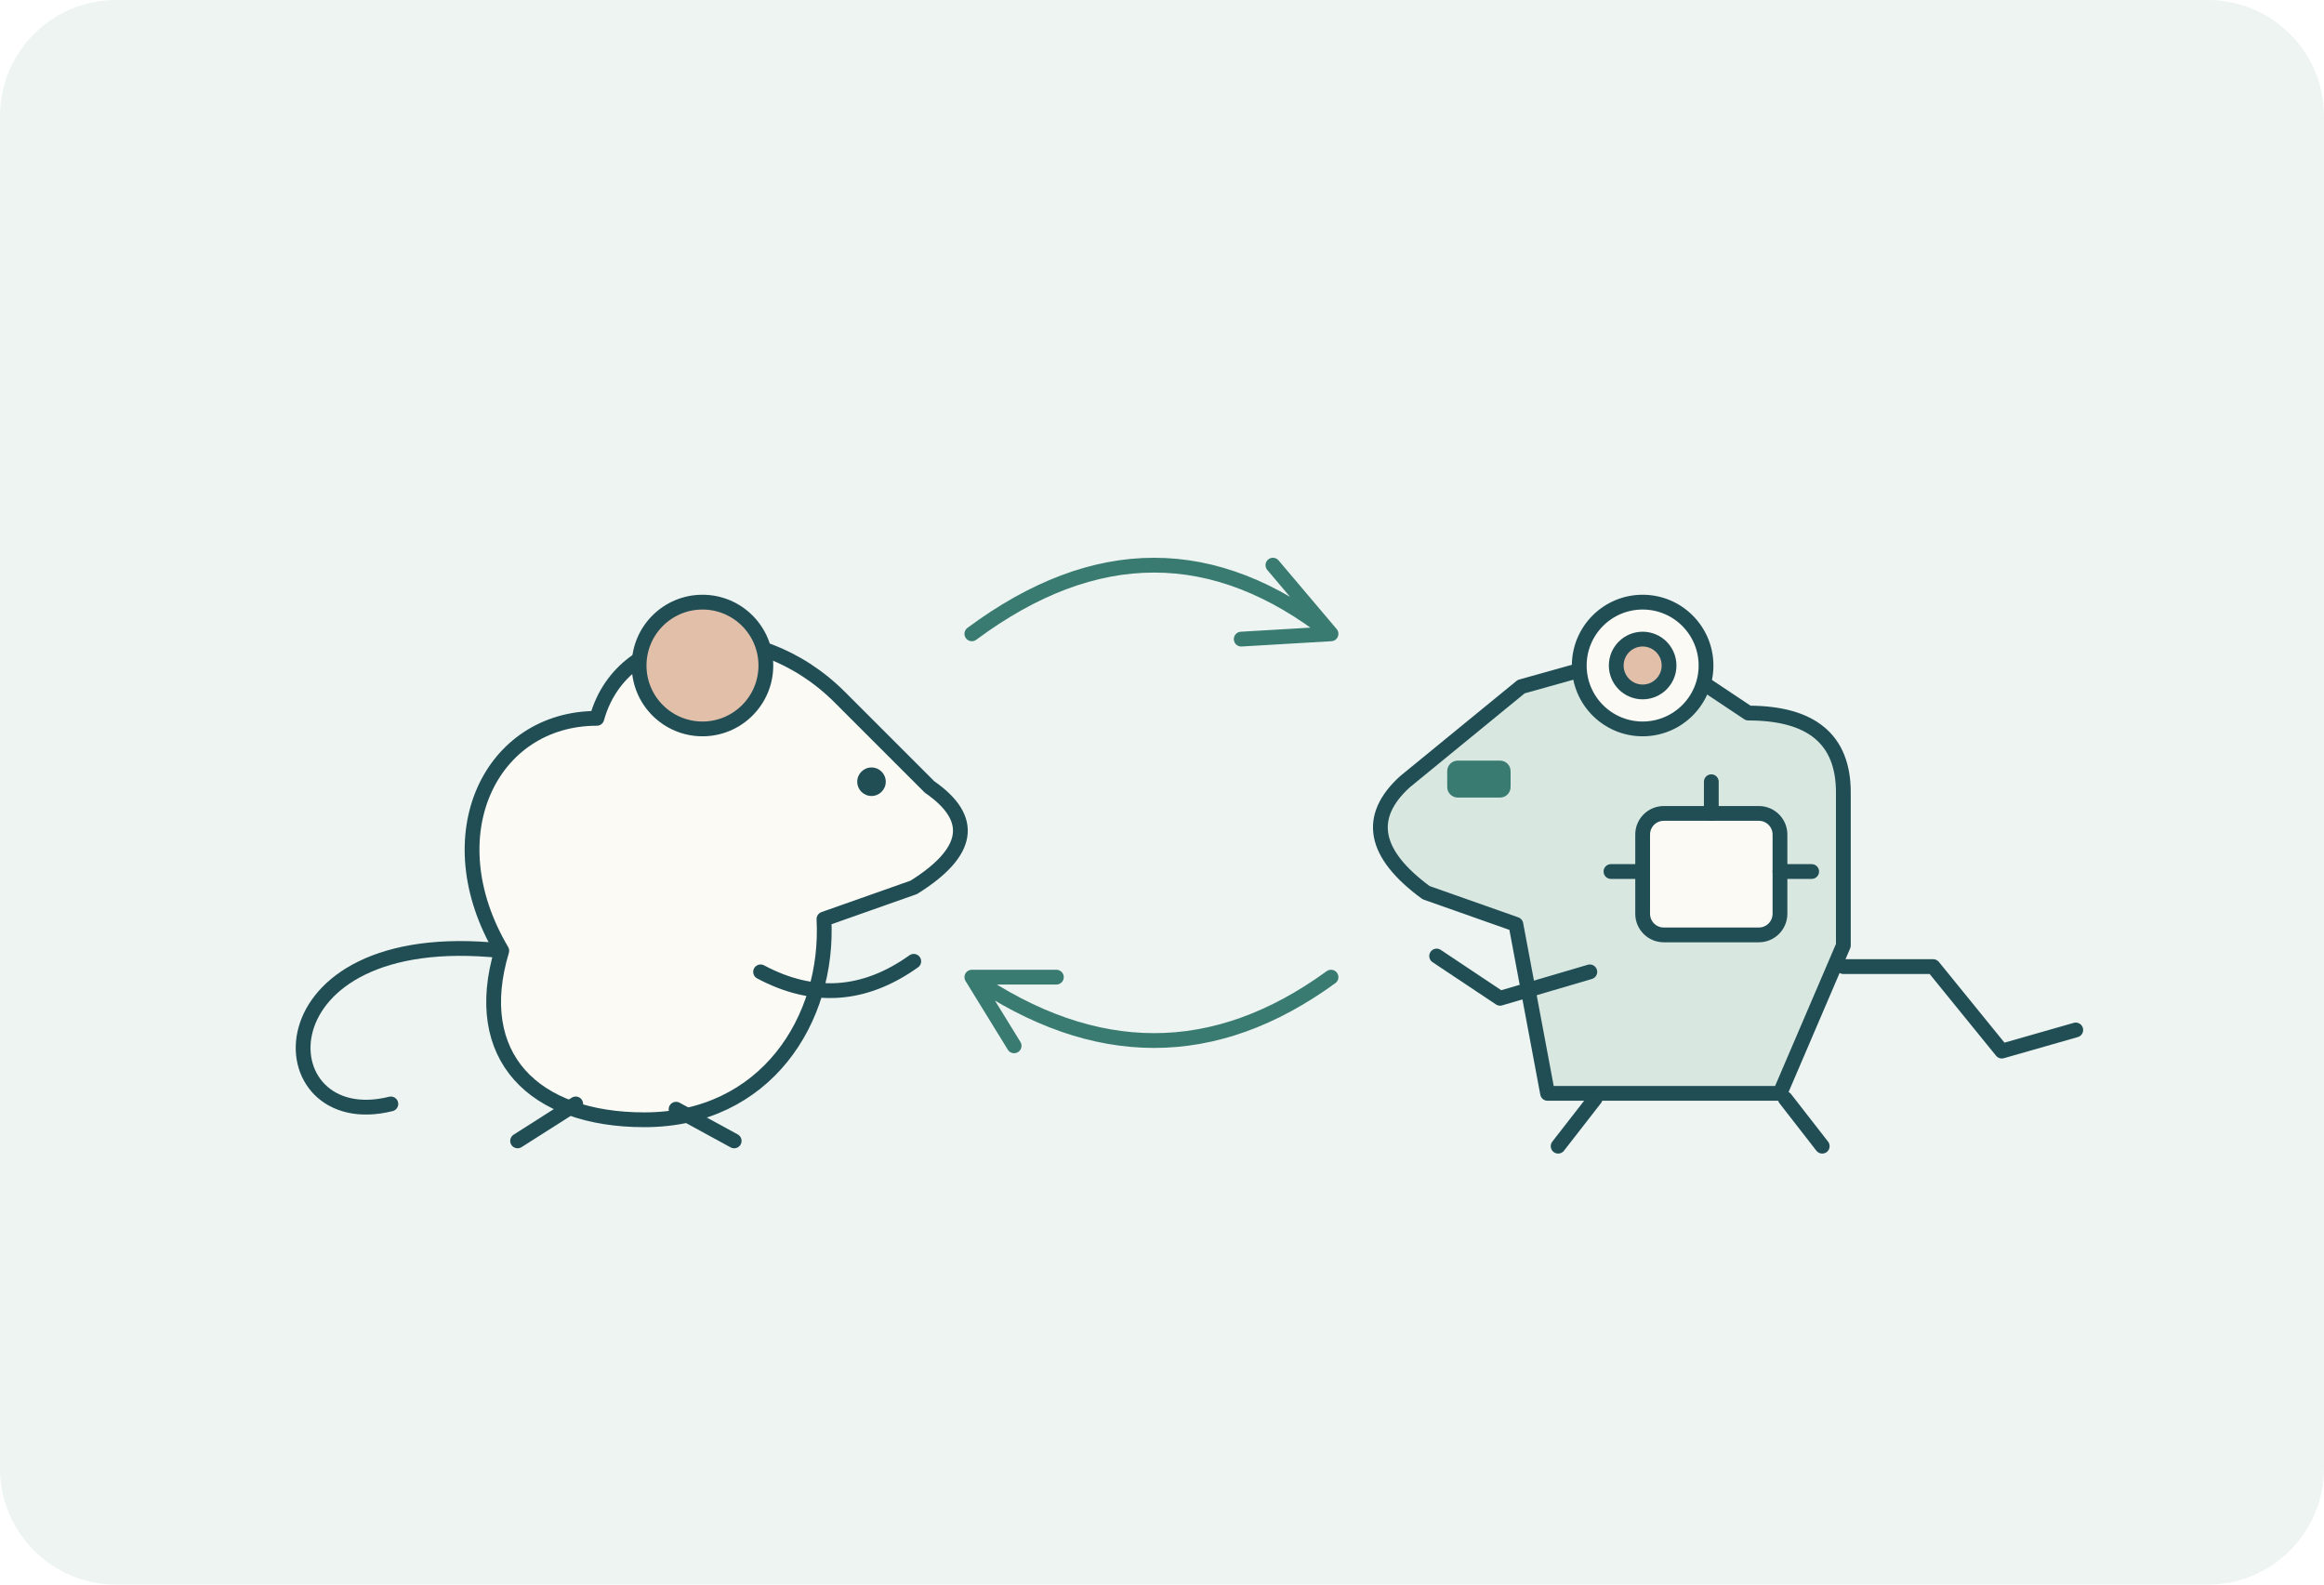
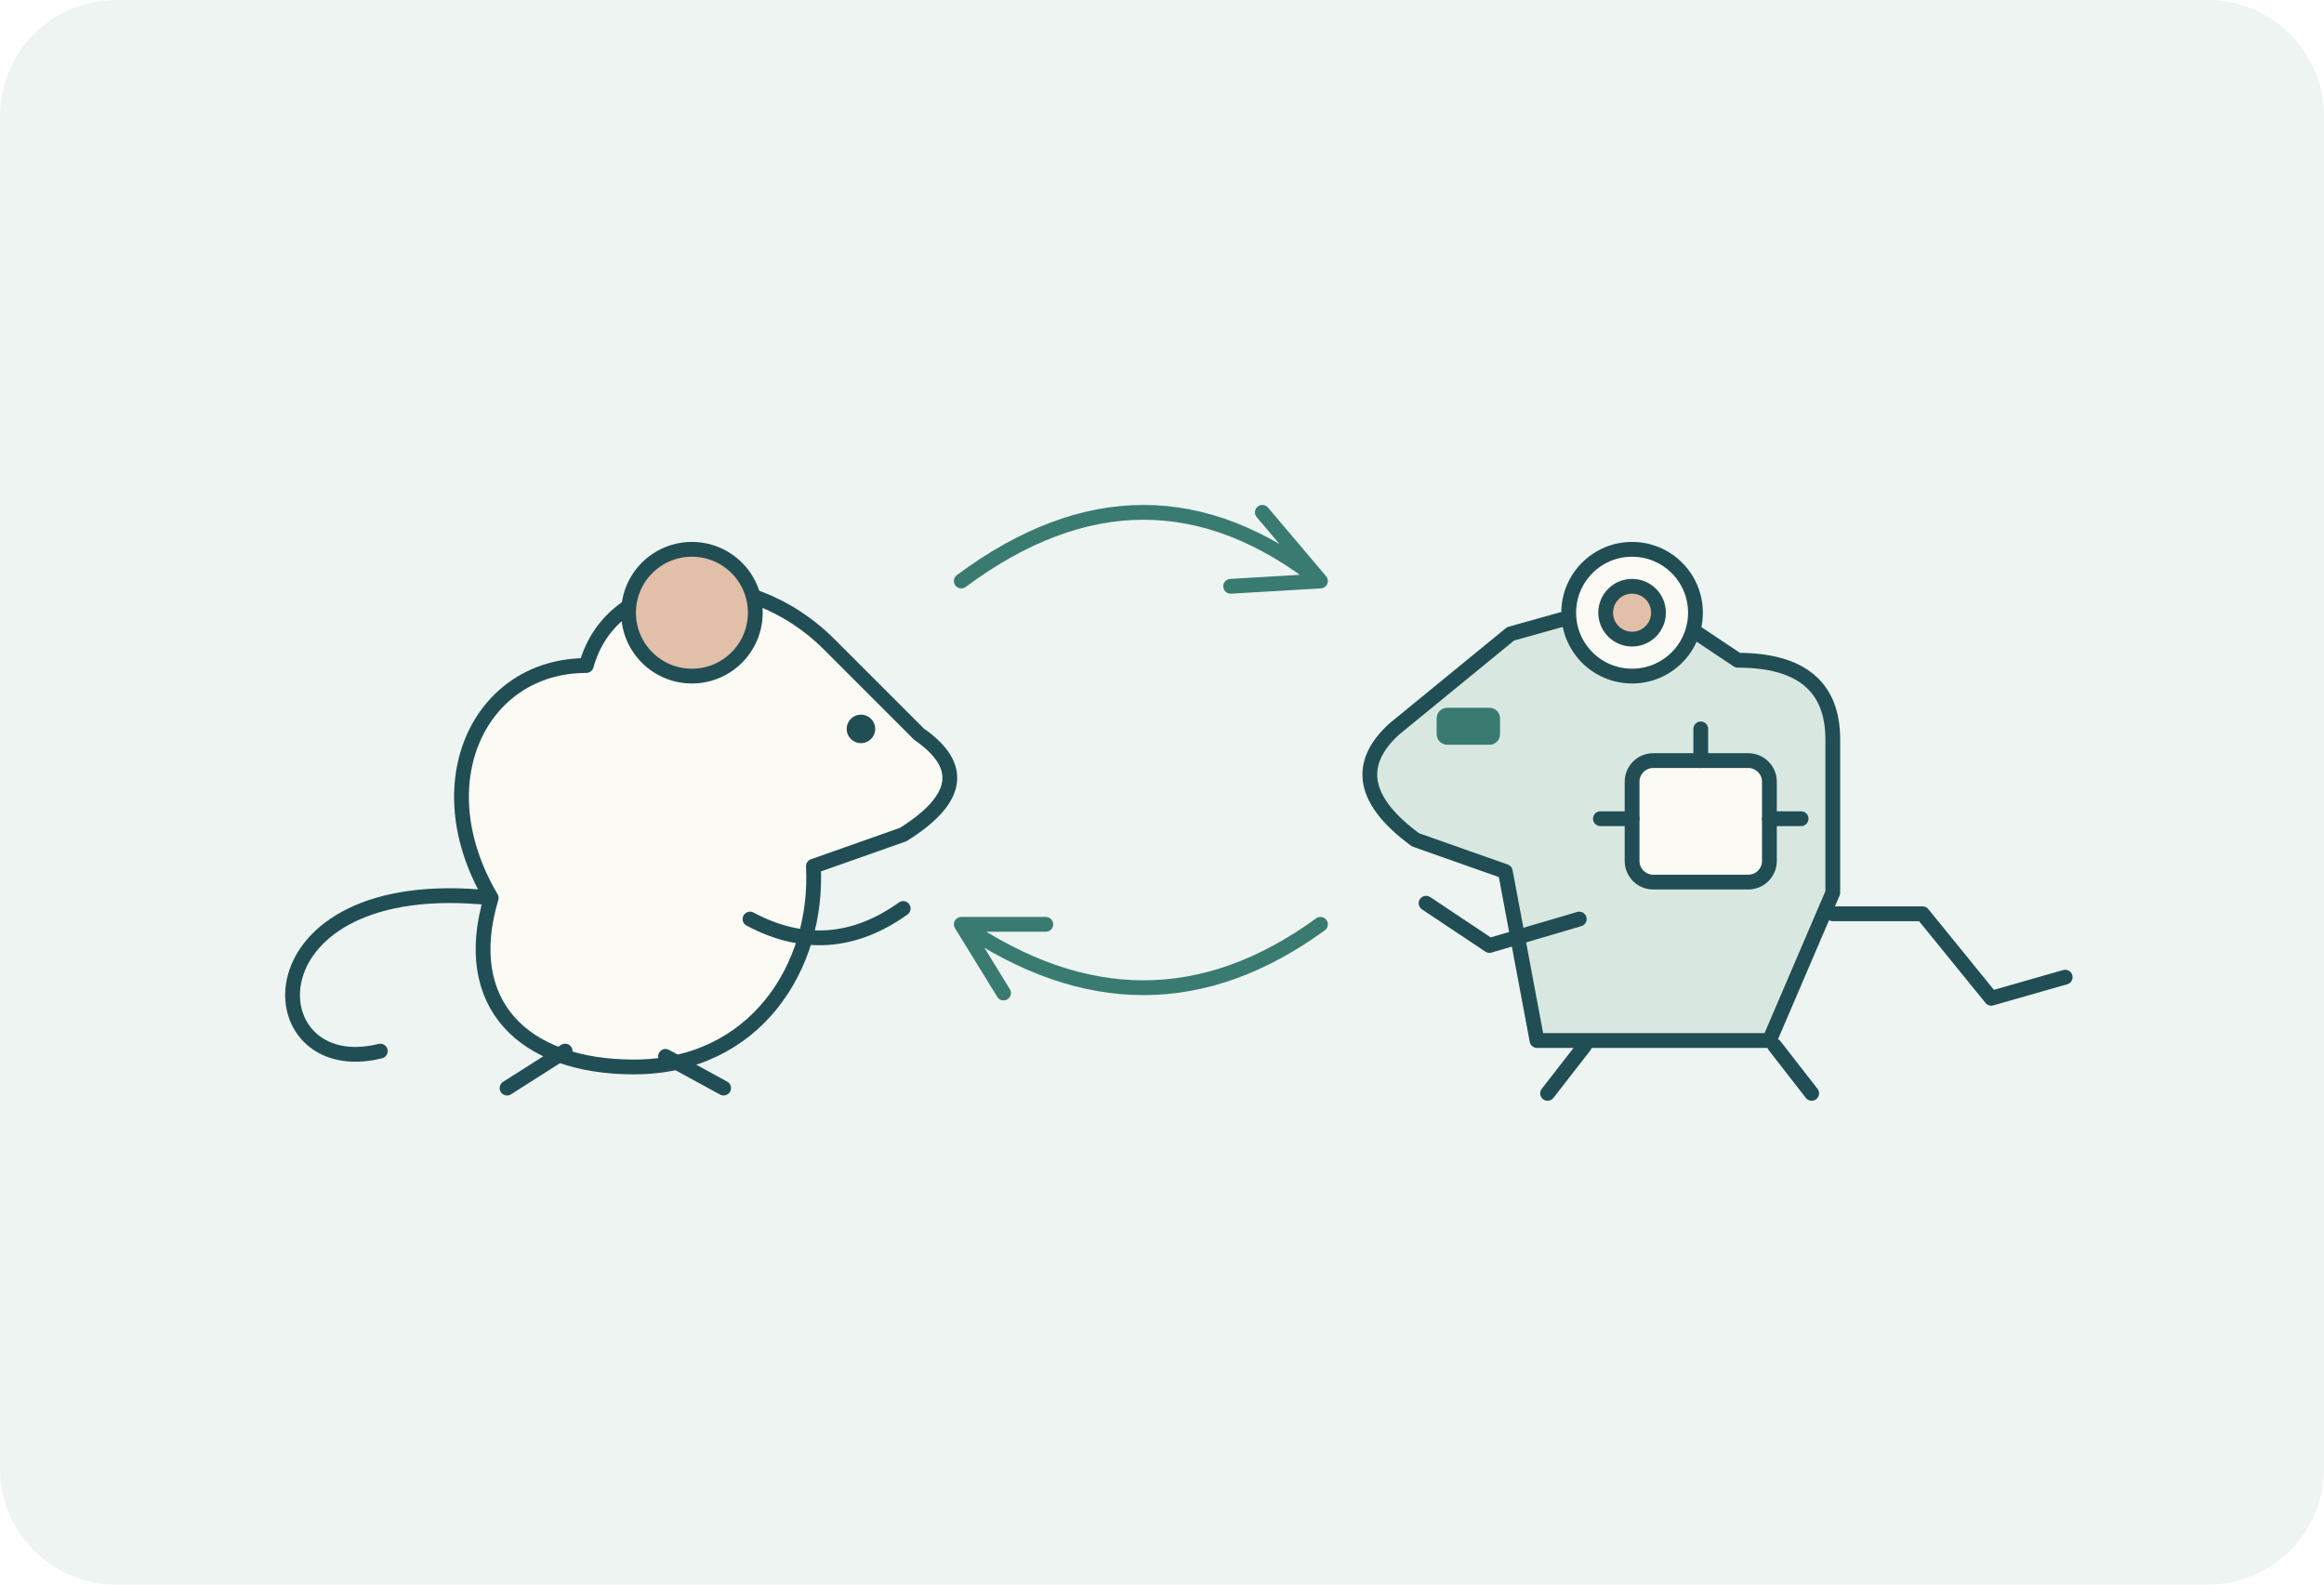
<svg xmlns="http://www.w3.org/2000/svg" viewBox="0 0 440 300" role="img" aria-label="A biological mouse interacting with a robotic mouse">
  <rect width="440" height="300" rx="22" fill="#edf4f1" />
-   <g stroke="#214e55" stroke-width="2.8" stroke-linecap="round" stroke-linejoin="round">
-     <g transform="translate(128 155)">
-       <path d="M-33 25C-80 20-78 60-54 54" fill="none" />
-       <path d="M-33 25C-46 3-35-19-15-19C-10-37 15-39 31-23L48-6Q61 3 45 13L28 19C29 38 17 57-6 57C-27 57-39 45-33 25Z" fill="#fbfaf5" />
-       <circle cx="5" cy="-29" r="12" fill="#e2bfa9" />
-       <circle cx="37" cy="-7" r="2.7" fill="#214e55" stroke="none" />
-       <path d="M-19 54l-11 7m30-6 11 6M16 29q15 8 29-2" fill="none" />
+   <g transform="translate(-2 -10)">
+     <g stroke="#214e55" stroke-width="2.8" stroke-linecap="round" stroke-linejoin="round">
+       <g transform="translate(128 155)">
+         <path d="M-33 25C-80 20-78 60-54 54" fill="none" />
+         <path d="M-33 25C-46 3-35-19-15-19C-10-37 15-39 31-23L48-6Q61 3 45 13L28 19C29 38 17 57-6 57C-27 57-39 45-33 25Z" fill="#fbfaf5" />
+         <circle cx="5" cy="-29" r="12" fill="#e2bfa9" />
+         <circle cx="37" cy="-7" r="2.7" fill="#214e55" stroke="none" />
+         <path d="M-19 54l-11 7m30-6 11 6M16 29q15 8 29-2" fill="none" />
+       </g>
+       <g transform="translate(315 155) scale(-1 1)">
+         <path d="M-34 28h-17l-13 16-14-4" fill="none" />
+         <path d="M-34 24-34-5Q-34-20-16-20L2-32 27-25 49-7Q60 3 45 14L28 20 22 52-22 52Z" fill="#d8e8e1" />
+         <circle cx="4" cy="-29" r="12" fill="#fbfaf5" />
+         <circle cx="4" cy="-29" r="5" fill="#e2bfa9" />
+         <rect x="29" y="-11" width="12" height="7" rx="2" fill="#397b71" stroke="none" />
+         <path d="m-23 53-7 9m43-9 7 9M14 29l17 5 12-8M-13 0v19m-9-10h18" fill="none" />
+         <rect x="-22" y="-1" width="26" height="23" rx="4" fill="#fbfaf5" />
+         <path d="M-9-1v-6m-13 17h-6m32 0h6" fill="none" />
+       </g>
+       <path d="M184 120Q219 94 252 120m-11-13 11 13-17 1M252 185Q219 209 184 185m16 0-16 0 8 13" fill="none" stroke="#397b71" />
    </g>
-     <g transform="translate(315 155) scale(-1 1)">
-       <path d="M-34 28h-17l-13 16-14-4" fill="none" />
-       <path d="M-34 24-34-5Q-34-20-16-20L2-32 27-25 49-7Q60 3 45 14L28 20 22 52-22 52Z" fill="#d8e8e1" />
-       <circle cx="4" cy="-29" r="12" fill="#fbfaf5" />
-       <circle cx="4" cy="-29" r="5" fill="#e2bfa9" />
-       <rect x="29" y="-11" width="12" height="7" rx="2" fill="#397b71" stroke="none" />
-       <path d="m-23 53-7 9m43-9 7 9M14 29l17 5 12-8M-13 0v19m-9-10h18" fill="none" />
-       <rect x="-22" y="-1" width="26" height="23" rx="4" fill="#fbfaf5" />
-       <path d="M-9-1v-6m-13 17h-6m32 0h6" fill="none" />
-     </g>
-     <path d="M184 120Q219 94 252 120m-11-13 11 13-17 1M252 185Q219 209 184 185m16 0-16 0 8 13" fill="none" stroke="#397b71" />
  </g>
</svg>
